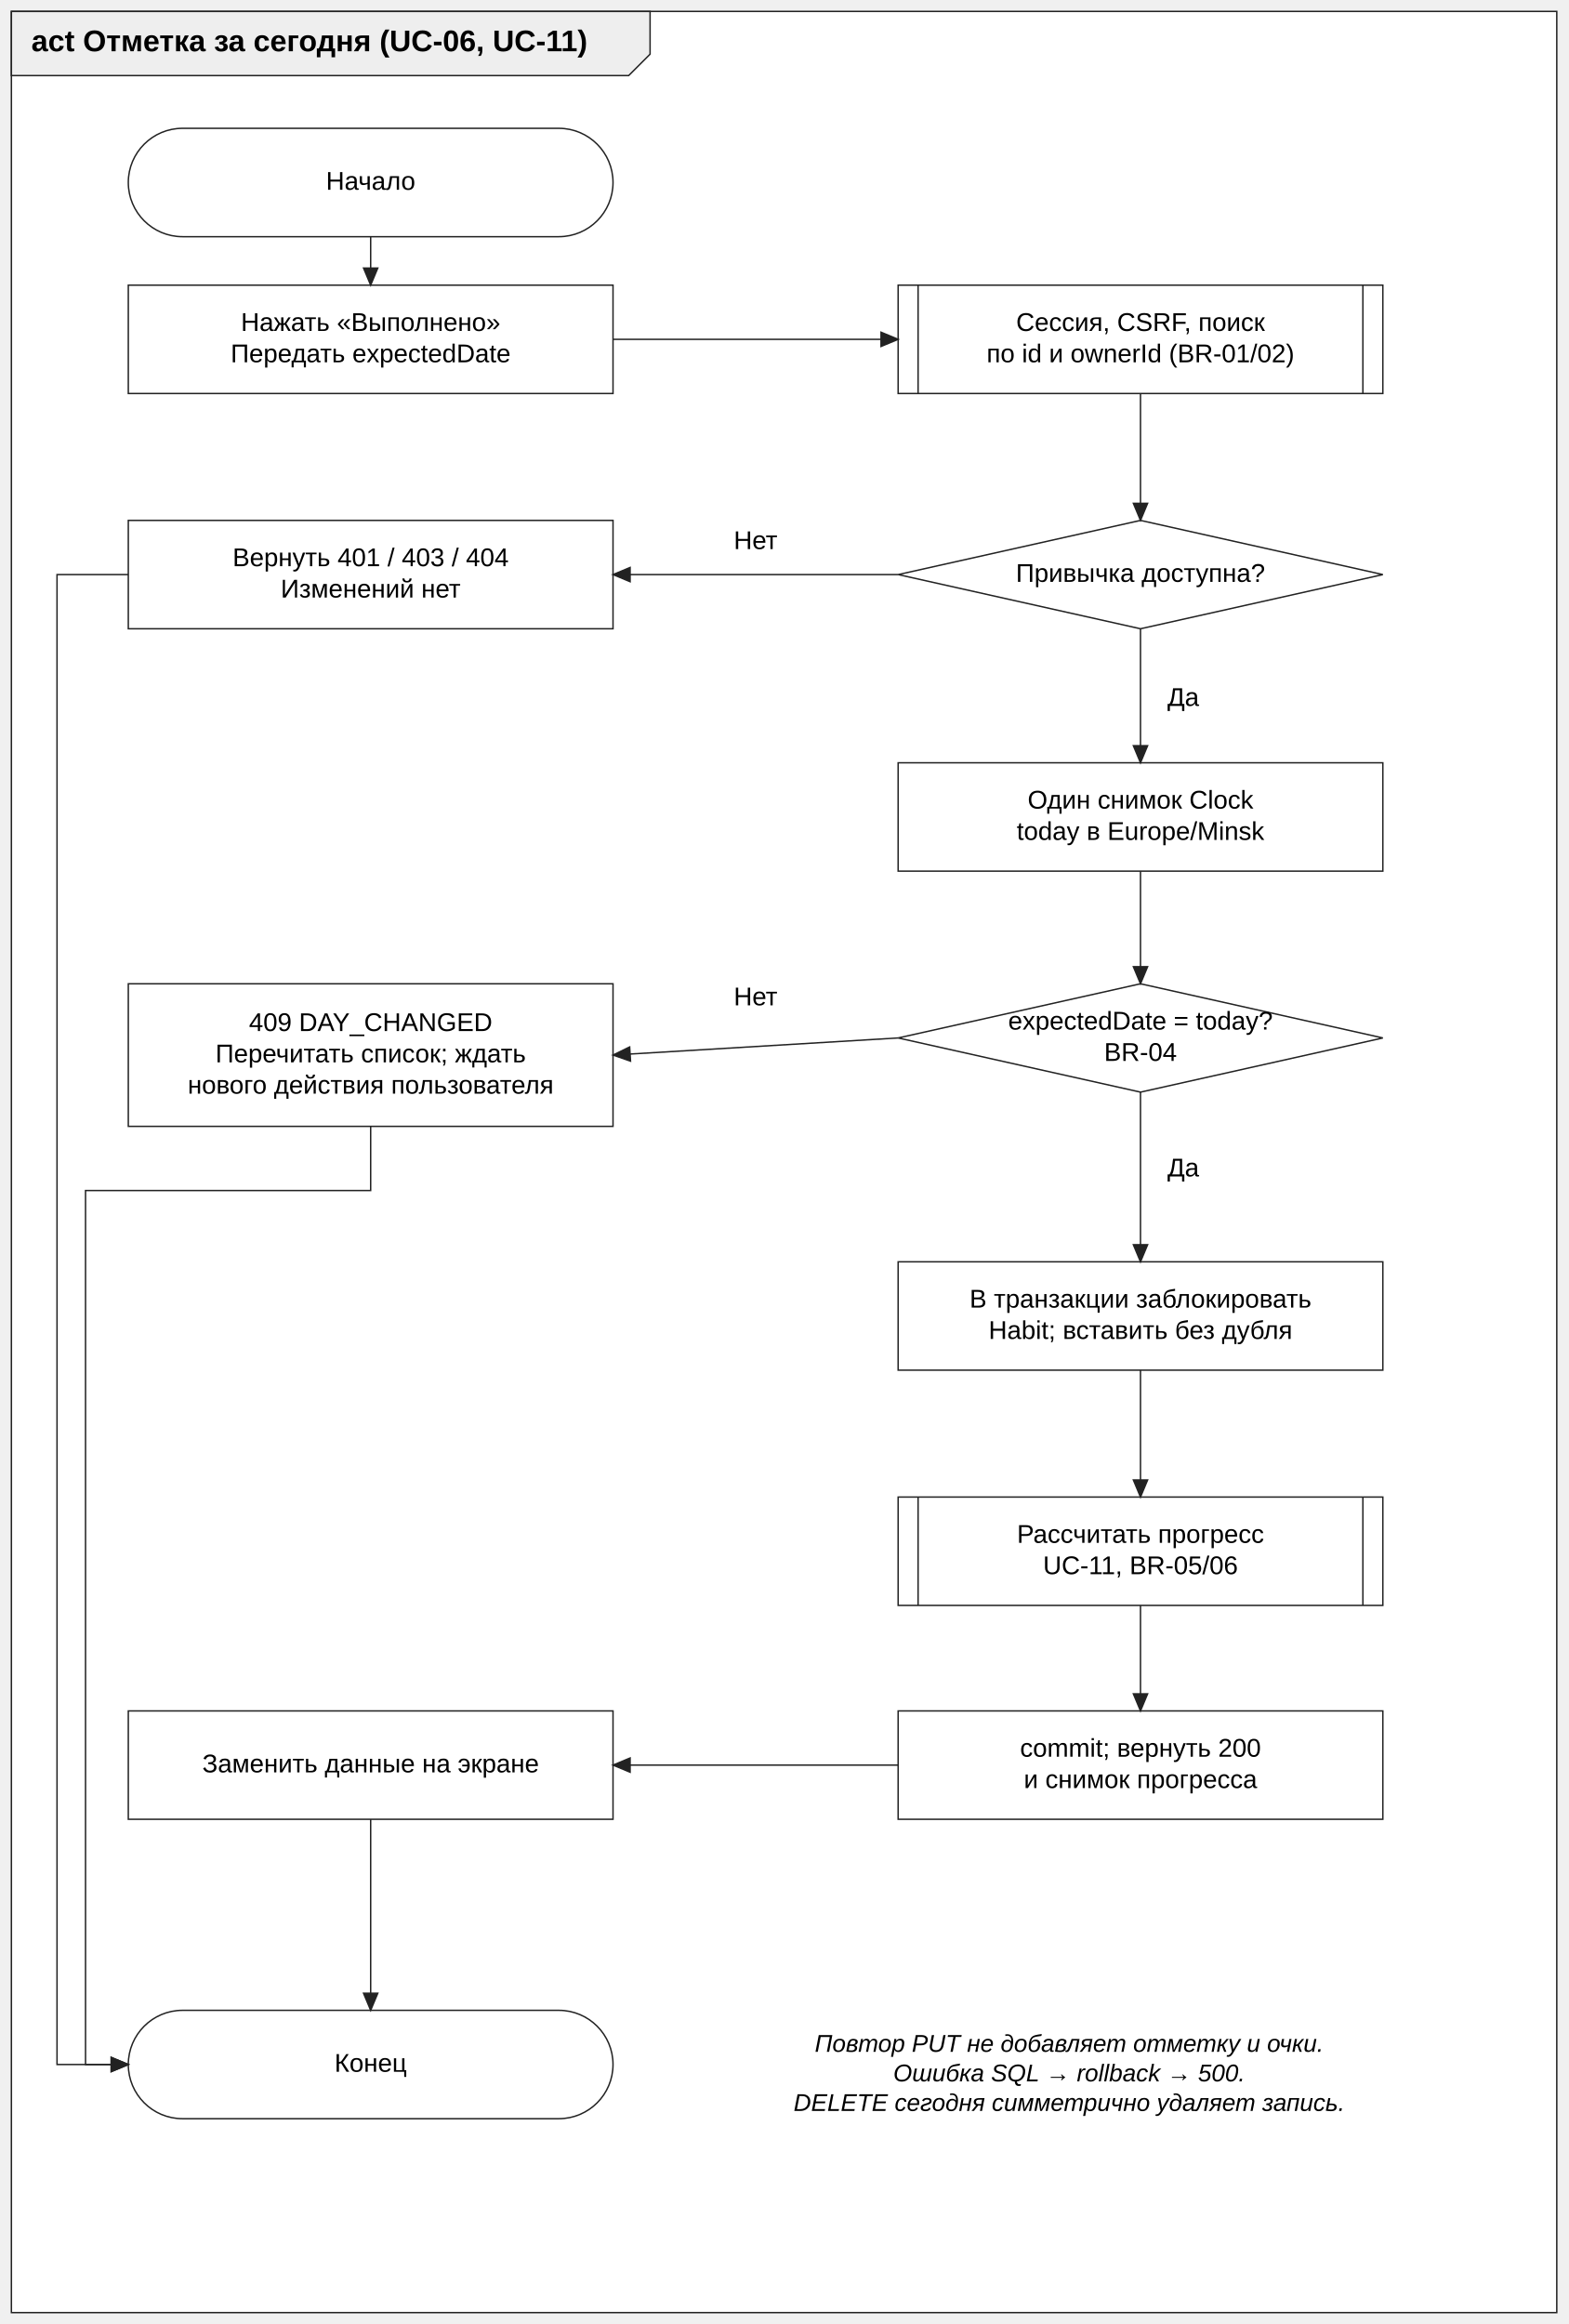
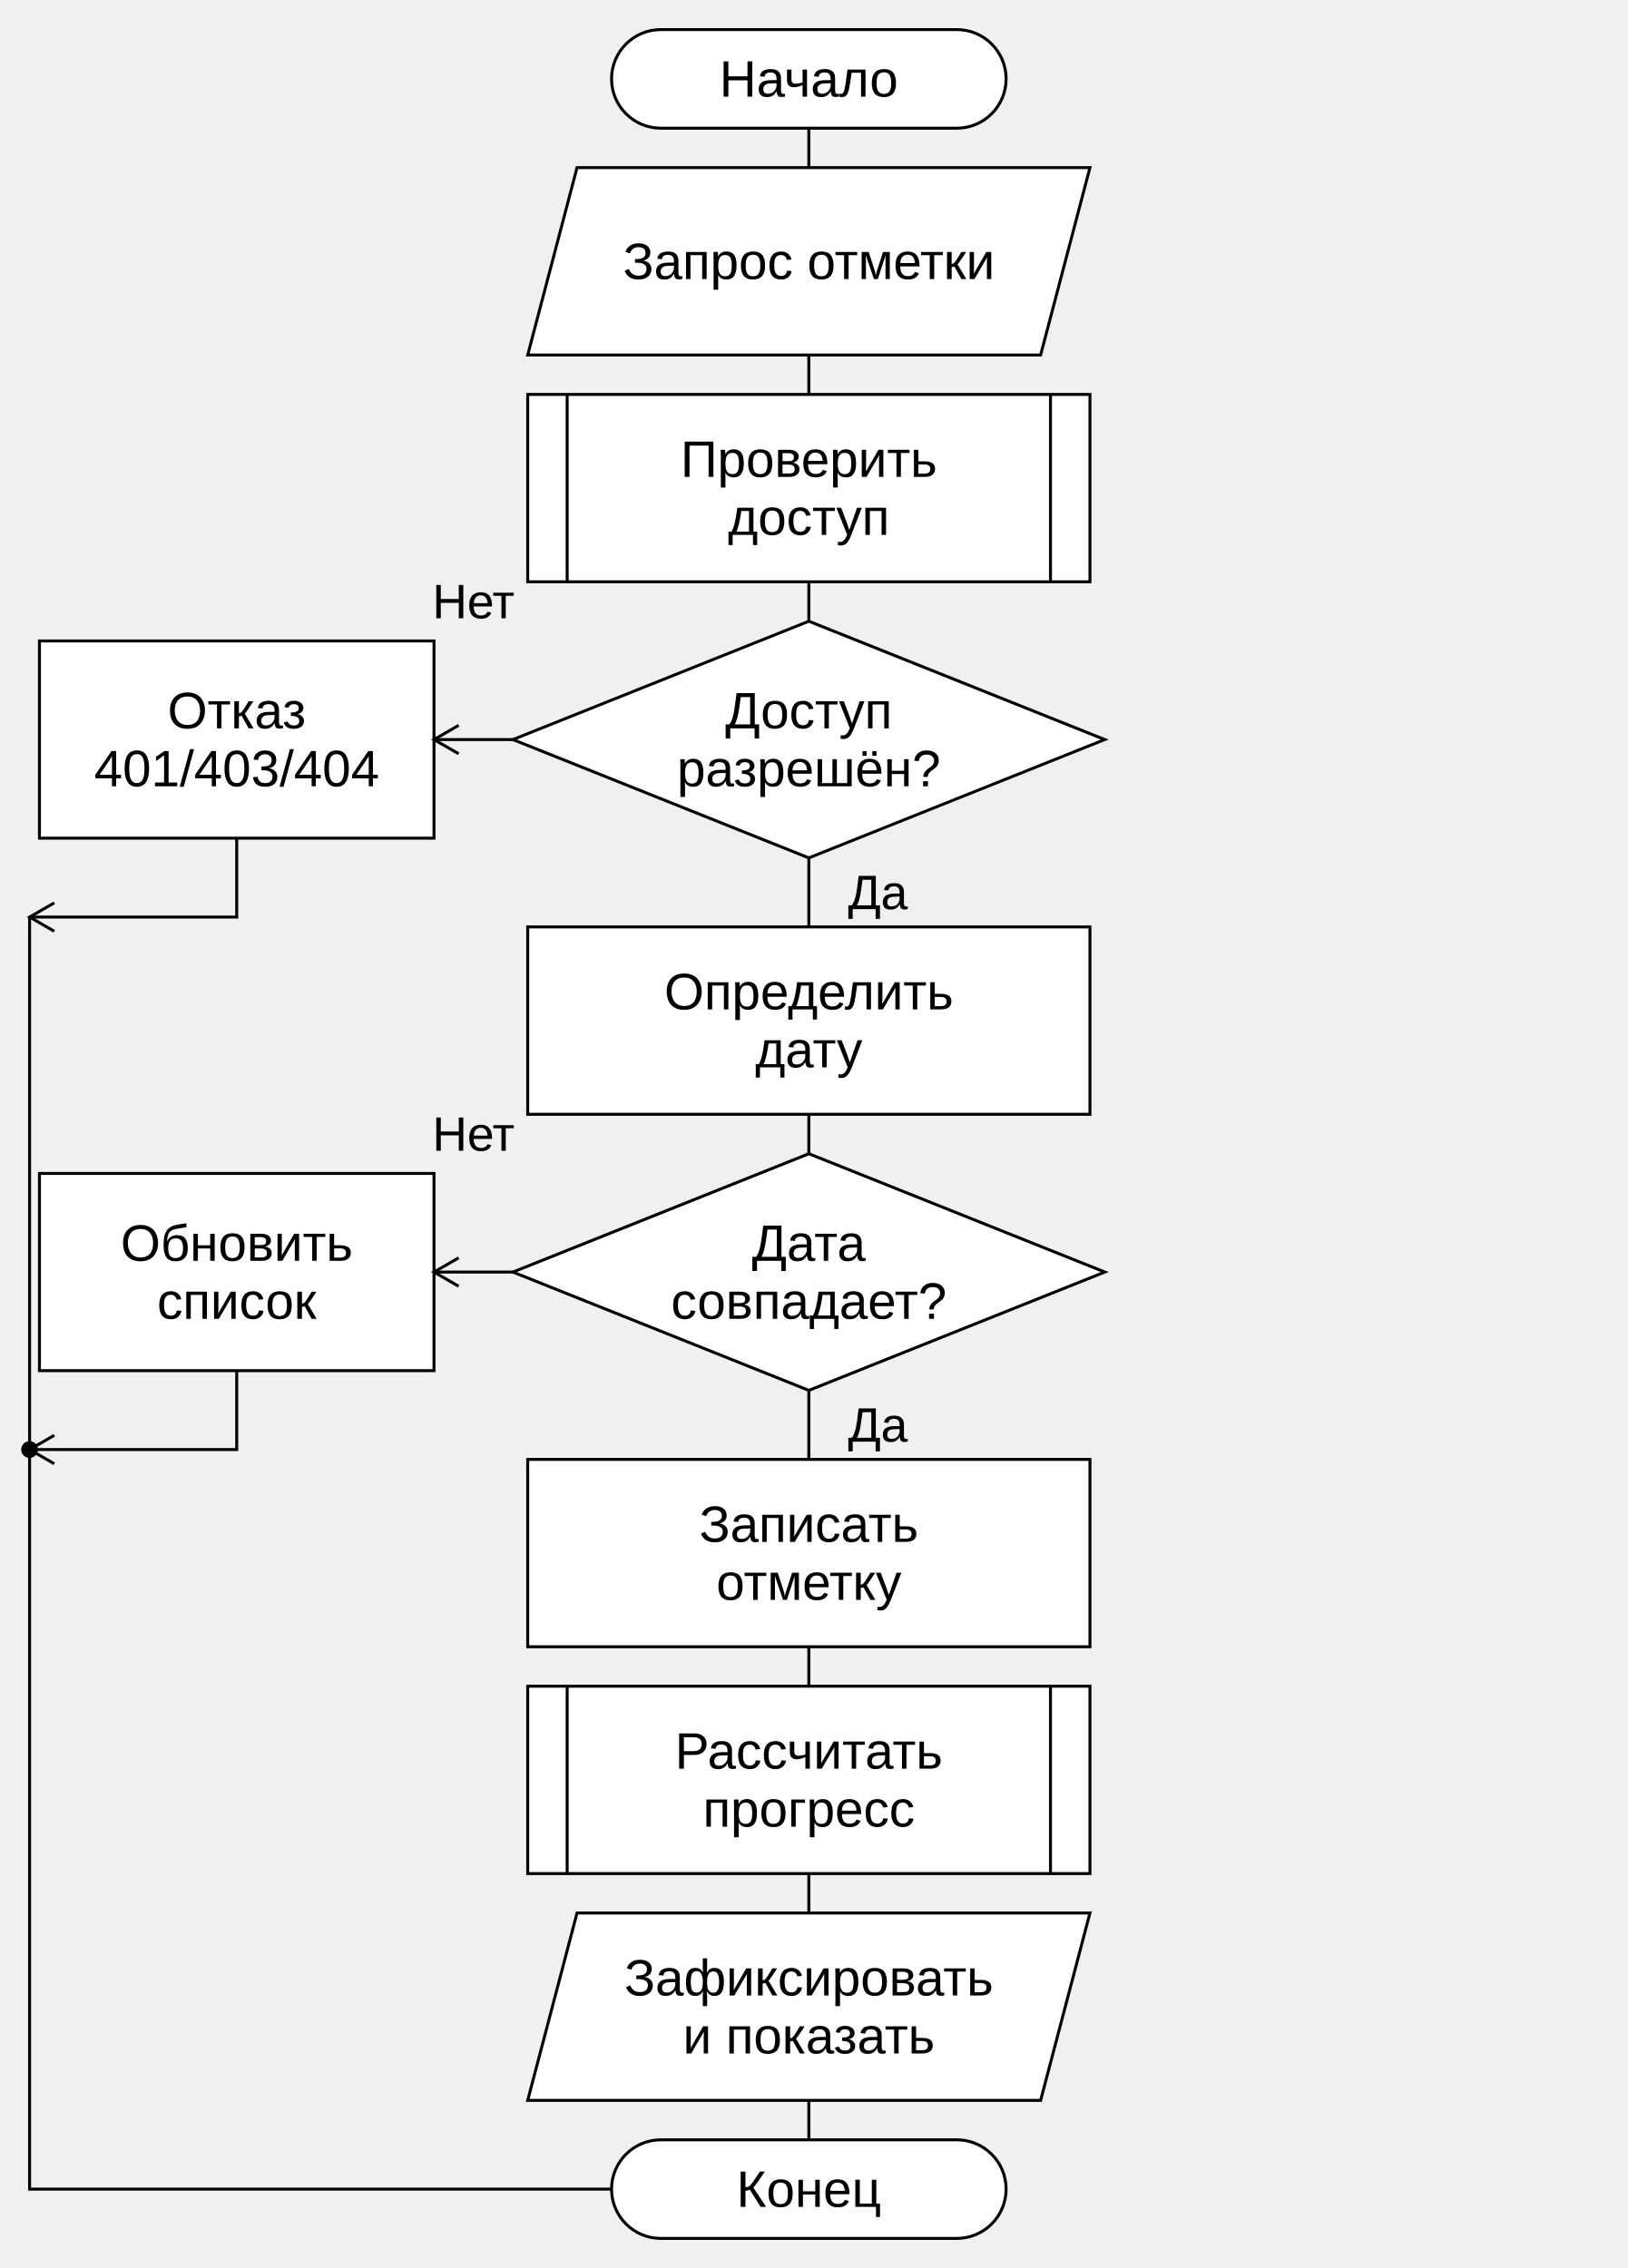
- <svg xmlns="http://www.w3.org/2000/svg" width="1100" height="1630" viewBox="0 0 1100 1630">
-   <rect x="8" y="8" width="1084" height="1614" rx="0" fill="white" stroke="#222" />
-   <polygon points="8,8 456,8 456,38 441,53 8,53" fill="#eeeeee" stroke="#222" />
-   <text x="22" y="30.0" font-family="Arial" font-size="21" text-anchor="start" dominant-baseline="middle" font-weight="bold" font-style="normal">act  Отметка за сегодня (UC-06, UC-11)</text>
-   <rect x="90.0" y="90" width="340" height="76" rx="38.0" fill="white" stroke="#222" />
-   <text x="260" y="128.0" font-family="Arial" font-size="18" text-anchor="middle" dominant-baseline="middle" font-weight="normal" font-style="normal">Начало</text>
-   <rect x="90.0" y="200" width="340" height="76" rx="0" fill="white" stroke="#222" />
-   <text x="260" y="227.02" font-family="Arial" font-size="18" text-anchor="middle" dominant-baseline="middle" font-weight="normal" font-style="normal">Нажать «Выполнено»</text>
-   <text x="260" y="248.98" font-family="Arial" font-size="18" text-anchor="middle" dominant-baseline="middle" font-weight="normal" font-style="normal">Передать expectedDate</text>
-   <rect x="630.0" y="200" width="340" height="76" rx="0" fill="white" stroke="#222" />
-   <polyline points="644.0,200 644.0,276" fill="none" stroke="#222" />
-   <polyline points="956.0,200 956.0,276" fill="none" stroke="#222" />
-   <text x="800" y="227.02" font-family="Arial" font-size="18" text-anchor="middle" dominant-baseline="middle" font-weight="normal" font-style="normal">Сессия, CSRF, поиск</text>
-   <text x="800" y="248.98" font-family="Arial" font-size="18" text-anchor="middle" dominant-baseline="middle" font-weight="normal" font-style="normal">по id и ownerId (BR-01/02)</text>
-   <polygon points="800,365 970.0,403.0 800,441 630.0,403.0" fill="white" stroke="#222" />
-   <text x="800" y="403.0" font-family="Arial" font-size="18" text-anchor="middle" dominant-baseline="middle" font-weight="normal" font-style="normal">Привычка доступна?</text>
-   <rect x="630.0" y="535" width="340" height="76" rx="0" fill="white" stroke="#222" />
-   <text x="800" y="562.02" font-family="Arial" font-size="18" text-anchor="middle" dominant-baseline="middle" font-weight="normal" font-style="normal">Один снимок Clock</text>
-   <text x="800" y="583.98" font-family="Arial" font-size="18" text-anchor="middle" dominant-baseline="middle" font-weight="normal" font-style="normal">today в Europe/Minsk</text>
-   <polygon points="800,690 970.0,728.0 800,766 630.0,728.0" fill="white" stroke="#222" />
-   <text x="800" y="717.02" font-family="Arial" font-size="18" text-anchor="middle" dominant-baseline="middle" font-weight="normal" font-style="normal">expectedDate = today?</text>
-   <text x="800" y="738.98" font-family="Arial" font-size="18" text-anchor="middle" dominant-baseline="middle" font-weight="normal" font-style="normal">BR-04</text>
-   <rect x="630.0" y="885" width="340" height="76" rx="0" fill="white" stroke="#222" />
-   <text x="800" y="912.02" font-family="Arial" font-size="18" text-anchor="middle" dominant-baseline="middle" font-weight="normal" font-style="normal">В транзакции заблокировать</text>
-   <text x="800" y="933.98" font-family="Arial" font-size="18" text-anchor="middle" dominant-baseline="middle" font-weight="normal" font-style="normal">Habit; вставить без дубля</text>
-   <rect x="630.0" y="1050" width="340" height="76" rx="0" fill="white" stroke="#222" />
-   <polyline points="644.0,1050 644.0,1126" fill="none" stroke="#222" />
-   <polyline points="956.0,1050 956.0,1126" fill="none" stroke="#222" />
-   <text x="800" y="1077.02" font-family="Arial" font-size="18" text-anchor="middle" dominant-baseline="middle" font-weight="normal" font-style="normal">Рассчитать прогресс</text>
-   <text x="800" y="1098.98" font-family="Arial" font-size="18" text-anchor="middle" dominant-baseline="middle" font-weight="normal" font-style="normal">UC-11, BR-05/06</text>
-   <rect x="630.0" y="1200" width="340" height="76" rx="0" fill="white" stroke="#222" />
-   <text x="800" y="1227.02" font-family="Arial" font-size="18" text-anchor="middle" dominant-baseline="middle" font-weight="normal" font-style="normal">commit; вернуть 200</text>
-   <text x="800" y="1248.98" font-family="Arial" font-size="18" text-anchor="middle" dominant-baseline="middle" font-weight="normal" font-style="normal">и снимок прогресса</text>
-   <rect x="90.0" y="1200" width="340" height="76" rx="0" fill="white" stroke="#222" />
-   <text x="260" y="1238.0" font-family="Arial" font-size="18" text-anchor="middle" dominant-baseline="middle" font-weight="normal" font-style="normal">Заменить данные на экране</text>
-   <rect x="90.0" y="1410" width="340" height="76" rx="38.0" fill="white" stroke="#222" />
-   <text x="260" y="1448.0" font-family="Arial" font-size="18" text-anchor="middle" dominant-baseline="middle" font-weight="normal" font-style="normal">Конец</text>
-   <polyline points="260,166 260,200" fill="none" stroke="#222" />
-   <polygon points="260,200 265.0,188.0 255.0,188.0" fill="#222222" stroke="#222" />
-   <polyline points="430,238 630,238" fill="none" stroke="#222" />
-   <polygon points="630,238 618.0,233.0 618.0,243.0" fill="#222222" stroke="#222" />
-   <polyline points="800,276 800,365" fill="none" stroke="#222" />
-   <polygon points="800,365 805.0,353.0 795.0,353.0" fill="#222222" stroke="#222" />
-   <polyline points="800,441 800,535" fill="none" stroke="#222" />
-   <polygon points="800,535 805.0,523.0 795.0,523.0" fill="#222222" stroke="#222" />
-   <polyline points="800,611 800,690" fill="none" stroke="#222" />
-   <polygon points="800,690 805.0,678.0 795.0,678.0" fill="#222222" stroke="#222" />
-   <polyline points="800,766 800,885" fill="none" stroke="#222" />
-   <polygon points="800,885 805.0,873.0 795.0,873.0" fill="#222222" stroke="#222" />
-   <polyline points="800,961 800,1050" fill="none" stroke="#222" />
-   <polygon points="800,1050 805.0,1038.0 795.0,1038.0" fill="#222222" stroke="#222" />
-   <polyline points="800,1126 800,1200" fill="none" stroke="#222" />
-   <polygon points="800,1200 805.0,1188.0 795.0,1188.0" fill="#222222" stroke="#222" />
-   <polyline points="630,1238 430,1238" fill="none" stroke="#222" />
-   <polygon points="430,1238 442.0,1243.0 442.0,1233.0" fill="#222222" stroke="#222" />
-   <polyline points="260,1276 260,1410" fill="none" stroke="#222" />
-   <polygon points="260,1410 265.0,1398.0 255.0,1398.0" fill="#222222" stroke="#222" />
-   <text x="830" y="490.0" font-family="Arial" font-size="18" text-anchor="middle" dominant-baseline="middle" font-weight="normal" font-style="normal">Да</text>
-   <text x="830" y="820.0" font-family="Arial" font-size="18" text-anchor="middle" dominant-baseline="middle" font-weight="normal" font-style="normal">Да</text>
-   <rect x="90.0" y="365" width="340" height="76" rx="0" fill="white" stroke="#222" />
-   <text x="260" y="392.02" font-family="Arial" font-size="18" text-anchor="middle" dominant-baseline="middle" font-weight="normal" font-style="normal">Вернуть 401 / 403 / 404</text>
-   <text x="260" y="413.98" font-family="Arial" font-size="18" text-anchor="middle" dominant-baseline="middle" font-weight="normal" font-style="normal">Изменений нет</text>
-   <polyline points="630,403 430,403" fill="none" stroke="#222" />
-   <polygon points="430,403 442.0,408.0 442.0,398.0" fill="#222222" stroke="#222" />
-   <text x="530" y="380.0" font-family="Arial" font-size="18" text-anchor="middle" dominant-baseline="middle" font-weight="normal" font-style="normal">Нет</text>
-   <polyline points="90,403 40,403 40,1448 90,1448" fill="none" stroke="#222" />
-   <polygon points="90,1448 78.0,1443.0 78.0,1453.0" fill="#222222" stroke="#222" />
-   <rect x="90.0" y="690" width="340" height="100" rx="0" fill="white" stroke="#222" />
-   <text x="260" y="718.04" font-family="Arial" font-size="18" text-anchor="middle" dominant-baseline="middle" font-weight="normal" font-style="normal">409 DAY_CHANGED</text>
-   <text x="260" y="740.0" font-family="Arial" font-size="18" text-anchor="middle" dominant-baseline="middle" font-weight="normal" font-style="normal">Перечитать список; ждать</text>
-   <text x="260" y="761.96" font-family="Arial" font-size="18" text-anchor="middle" dominant-baseline="middle" font-weight="normal" font-style="normal">нового действия пользователя</text>
-   <polyline points="630,728 430,740" fill="none" stroke="#222" />
-   <polygon points="430,740 442.278,744.272 441.679,734.29" fill="#222222" stroke="#222" />
-   <text x="530" y="700.0" font-family="Arial" font-size="18" text-anchor="middle" dominant-baseline="middle" font-weight="normal" font-style="normal">Нет</text>
-   <polyline points="260,790 260,835 60,835 60,1448 90,1448" fill="none" stroke="#222" />
-   <polygon points="90,1448 78.0,1443.0 78.0,1453.0" fill="#222222" stroke="#222" />
-   <text x="750" y="1434.26" font-family="Arial" font-size="17" text-anchor="middle" dominant-baseline="middle" font-weight="normal" font-style="italic">Повтор PUT не добавляет отметку и очки.</text>
-   <text x="750" y="1455.0" font-family="Arial" font-size="17" text-anchor="middle" dominant-baseline="middle" font-weight="normal" font-style="italic">Ошибка SQL → rollback → 500.</text>
-   <text x="750" y="1475.74" font-family="Arial" font-size="17" text-anchor="middle" dominant-baseline="middle" font-weight="normal" font-style="italic">DELETE сегодня симметрично удаляет запись.</text>
+ <svg xmlns="http://www.w3.org/2000/svg" width="165mm" height="230mm" viewBox="0 0 165 230">
+   <rect x="62.0" y="3" width="40" height="10" rx="5.0" stroke="black" stroke-width="0.3" fill="white" />
+   <text x="82" y="8.0" font-family="Arial" font-size="5.2" text-anchor="middle" dominant-baseline="central">Начало</text>
+   <polygon points="58.5,17 110.5,17 105.5,36 53.5,36" stroke="black" stroke-width="0.3" fill="white" />
+   <text x="82" y="26.5" font-family="Arial" font-size="5.2" text-anchor="middle" dominant-baseline="central">Запрос отметки</text>
+   <rect x="53.5" y="40" width="57" height="19" rx="0" stroke="black" stroke-width="0.3" fill="white" />
+   <polyline points="57.5,40 57.5,59" fill="none" stroke="black" stroke-width="0.3" />
+   <polyline points="106.5,40 106.5,59" fill="none" stroke="black" stroke-width="0.3" />
+   <text x="82" y="46.562" font-family="Arial" font-size="5.2" text-anchor="middle" dominant-baseline="central">Проверить</text>
+   <text x="82" y="52.438" font-family="Arial" font-size="5.2" text-anchor="middle" dominant-baseline="central">доступ</text>
+   <polygon points="82,63 112.0,75.0 82,87 52.0,75.0" stroke="black" stroke-width="0.3" fill="white" />
+   <text x="82" y="72.062" font-family="Arial" font-size="5.2" text-anchor="middle" dominant-baseline="central">Доступ</text>
+   <text x="82" y="77.938" font-family="Arial" font-size="5.2" text-anchor="middle" dominant-baseline="central">разрешён?</text>
+   <rect x="53.5" y="94" width="57" height="19" rx="0" stroke="black" stroke-width="0.3" fill="white" />
+   <text x="82" y="100.562" font-family="Arial" font-size="5.2" text-anchor="middle" dominant-baseline="central">Определить</text>
+   <text x="82" y="106.438" font-family="Arial" font-size="5.2" text-anchor="middle" dominant-baseline="central">дату</text>
+   <polygon points="82,117 112.0,129.0 82,141 52.0,129.0" stroke="black" stroke-width="0.3" fill="white" />
+   <text x="82" y="126.062" font-family="Arial" font-size="5.2" text-anchor="middle" dominant-baseline="central">Дата</text>
+   <text x="82" y="131.938" font-family="Arial" font-size="5.2" text-anchor="middle" dominant-baseline="central">совпадает?</text>
+   <rect x="53.5" y="148" width="57" height="19" rx="0" stroke="black" stroke-width="0.3" fill="white" />
+   <text x="82" y="154.562" font-family="Arial" font-size="5.2" text-anchor="middle" dominant-baseline="central">Записать</text>
+   <text x="82" y="160.438" font-family="Arial" font-size="5.2" text-anchor="middle" dominant-baseline="central">отметку</text>
+   <rect x="53.5" y="171" width="57" height="19" rx="0" stroke="black" stroke-width="0.3" fill="white" />
+   <polyline points="57.5,171 57.5,190" fill="none" stroke="black" stroke-width="0.3" />
+   <polyline points="106.5,171 106.5,190" fill="none" stroke="black" stroke-width="0.3" />
+   <text x="82" y="177.562" font-family="Arial" font-size="5.2" text-anchor="middle" dominant-baseline="central">Рассчитать</text>
+   <text x="82" y="183.438" font-family="Arial" font-size="5.2" text-anchor="middle" dominant-baseline="central">прогресс</text>
+   <polygon points="58.5,194 110.5,194 105.5,213 53.5,213" stroke="black" stroke-width="0.3" fill="white" />
+   <text x="82" y="200.562" font-family="Arial" font-size="5.2" text-anchor="middle" dominant-baseline="central">Зафиксировать</text>
+   <text x="82" y="206.438" font-family="Arial" font-size="5.2" text-anchor="middle" dominant-baseline="central">и показать</text>
+   <rect x="62.0" y="217" width="40" height="10" rx="5.0" stroke="black" stroke-width="0.3" fill="white" />
+   <text x="82" y="222.0" font-family="Arial" font-size="5.2" text-anchor="middle" dominant-baseline="central">Конец</text>
+   <polyline points="82,13 82,17" fill="none" stroke="black" stroke-width="0.3" />
+   <polyline points="82,36 82,40" fill="none" stroke="black" stroke-width="0.3" />
+   <polyline points="82,59 82,63" fill="none" stroke="black" stroke-width="0.3" />
+   <polyline points="82,87 82,94" fill="none" stroke="black" stroke-width="0.3" />
+   <polyline points="82,113 82,117" fill="none" stroke="black" stroke-width="0.3" />
+   <polyline points="82,141 82,148" fill="none" stroke="black" stroke-width="0.3" />
+   <polyline points="82,167 82,171" fill="none" stroke="black" stroke-width="0.3" />
+   <polyline points="82,190 82,194" fill="none" stroke="black" stroke-width="0.3" />
+   <polyline points="82,213 82,217" fill="none" stroke="black" stroke-width="0.3" />
+   <text x="89" y="90.5" font-family="Arial" font-size="4.9" text-anchor="middle" dominant-baseline="central">Да</text>
+   <text x="89" y="144.5" font-family="Arial" font-size="4.9" text-anchor="middle" dominant-baseline="central">Да</text>
+   <rect x="4.0" y="65" width="40" height="20" rx="0" stroke="black" stroke-width="0.3" fill="white" />
+   <text x="24" y="72.062" font-family="Arial" font-size="5.2" text-anchor="middle" dominant-baseline="central">Отказ</text>
+   <text x="24" y="77.938" font-family="Arial" font-size="5.2" text-anchor="middle" dominant-baseline="central">401/403/404</text>
+   <polyline points="52,75 44,75" fill="none" stroke="black" stroke-width="0.3" />
+   <polyline points="46.5,76.443 44,75 46.5,73.557" fill="none" stroke="black" stroke-width="0.3" />
+   <text x="48" y="61.0" font-family="Arial" font-size="4.9" text-anchor="middle" dominant-baseline="central">Нет</text>
+   <rect x="4.0" y="119" width="40" height="20" rx="0" stroke="black" stroke-width="0.3" fill="white" />
+   <text x="24" y="126.062" font-family="Arial" font-size="5.2" text-anchor="middle" dominant-baseline="central">Обновить</text>
+   <text x="24" y="131.938" font-family="Arial" font-size="5.2" text-anchor="middle" dominant-baseline="central">список</text>
+   <polyline points="52,129 44,129" fill="none" stroke="black" stroke-width="0.3" />
+   <polyline points="46.5,130.443 44,129 46.5,127.557" fill="none" stroke="black" stroke-width="0.3" />
+   <text x="48" y="115.0" font-family="Arial" font-size="4.9" text-anchor="middle" dominant-baseline="central">Нет</text>
+   <polyline points="24,85 24,93 3,93" fill="none" stroke="black" stroke-width="0.3" />
+   <polyline points="5.5,94.443 3,93 5.5,91.557" fill="none" stroke="black" stroke-width="0.3" />
+   <polyline points="3,93 3,222 62,222" fill="none" stroke="black" stroke-width="0.3" />
+   <polyline points="24,139 24,147 3,147" fill="none" stroke="black" stroke-width="0.3" />
+   <polyline points="5.5,148.443 3,147 5.5,145.557" fill="none" stroke="black" stroke-width="0.3" />
+   <ellipse cx="3.0" cy="147.0" rx="0.7" ry="0.7" stroke="black" stroke-width="0.3" fill="black" />
</svg>
